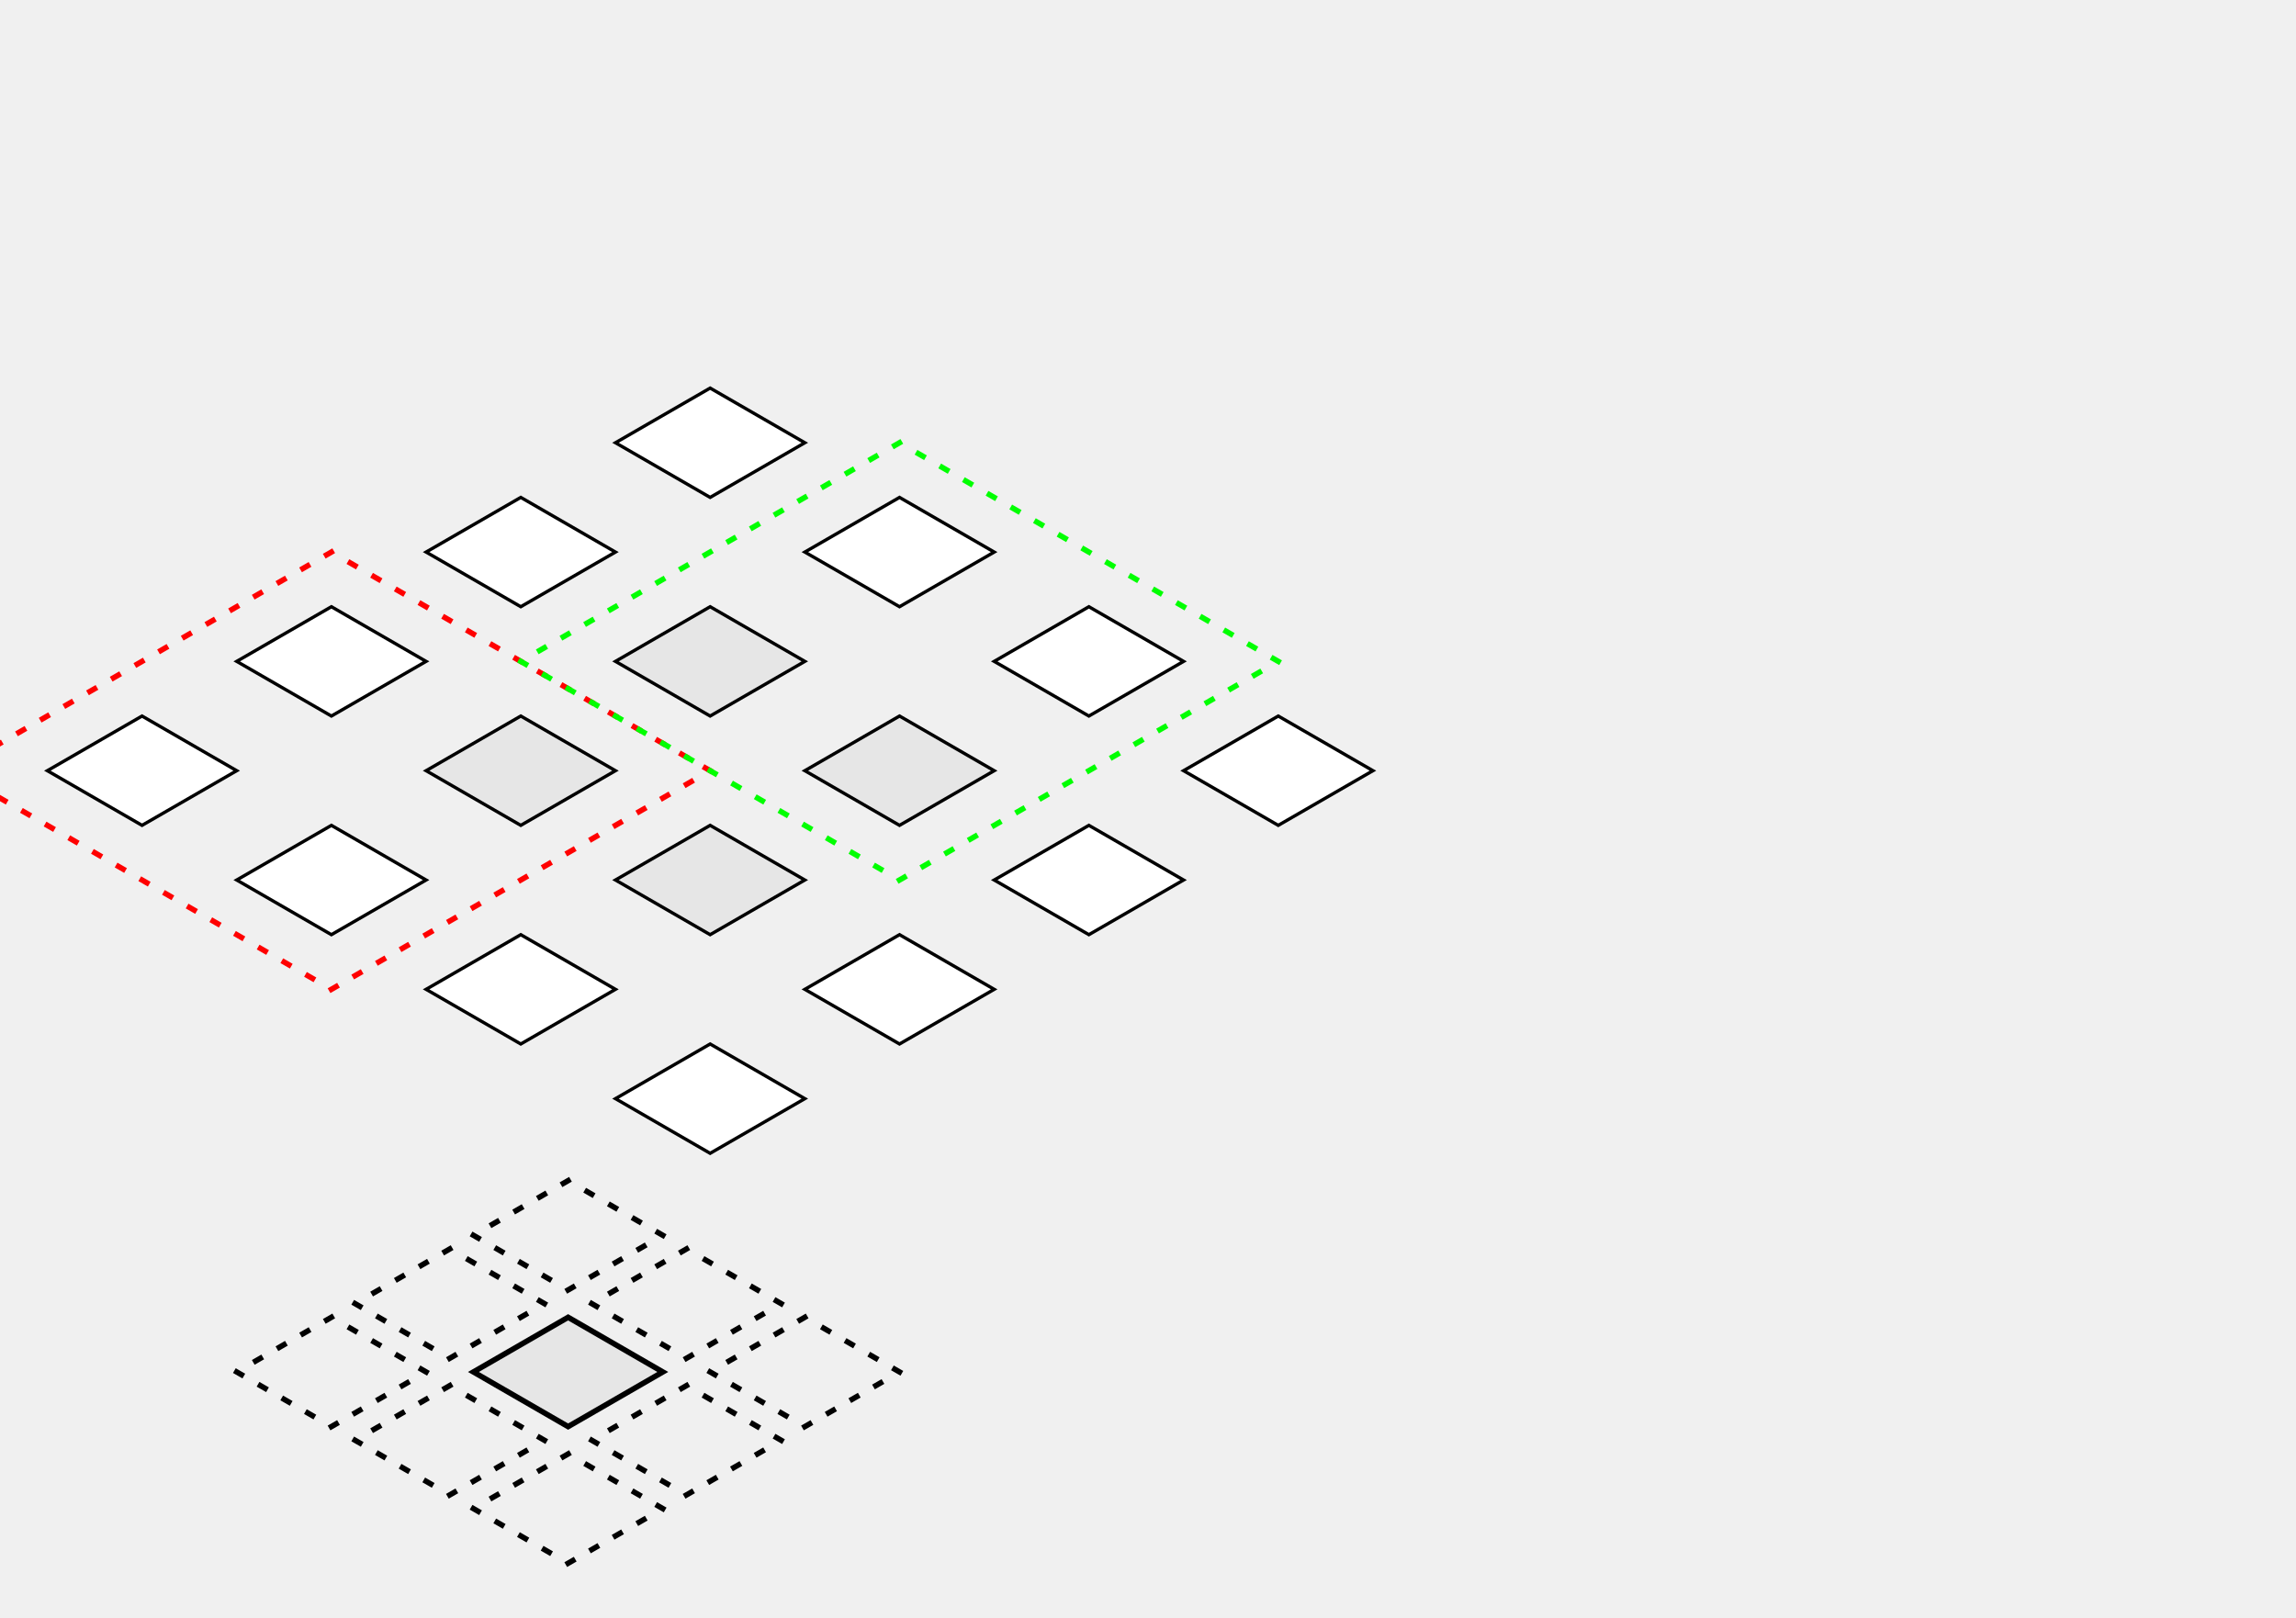
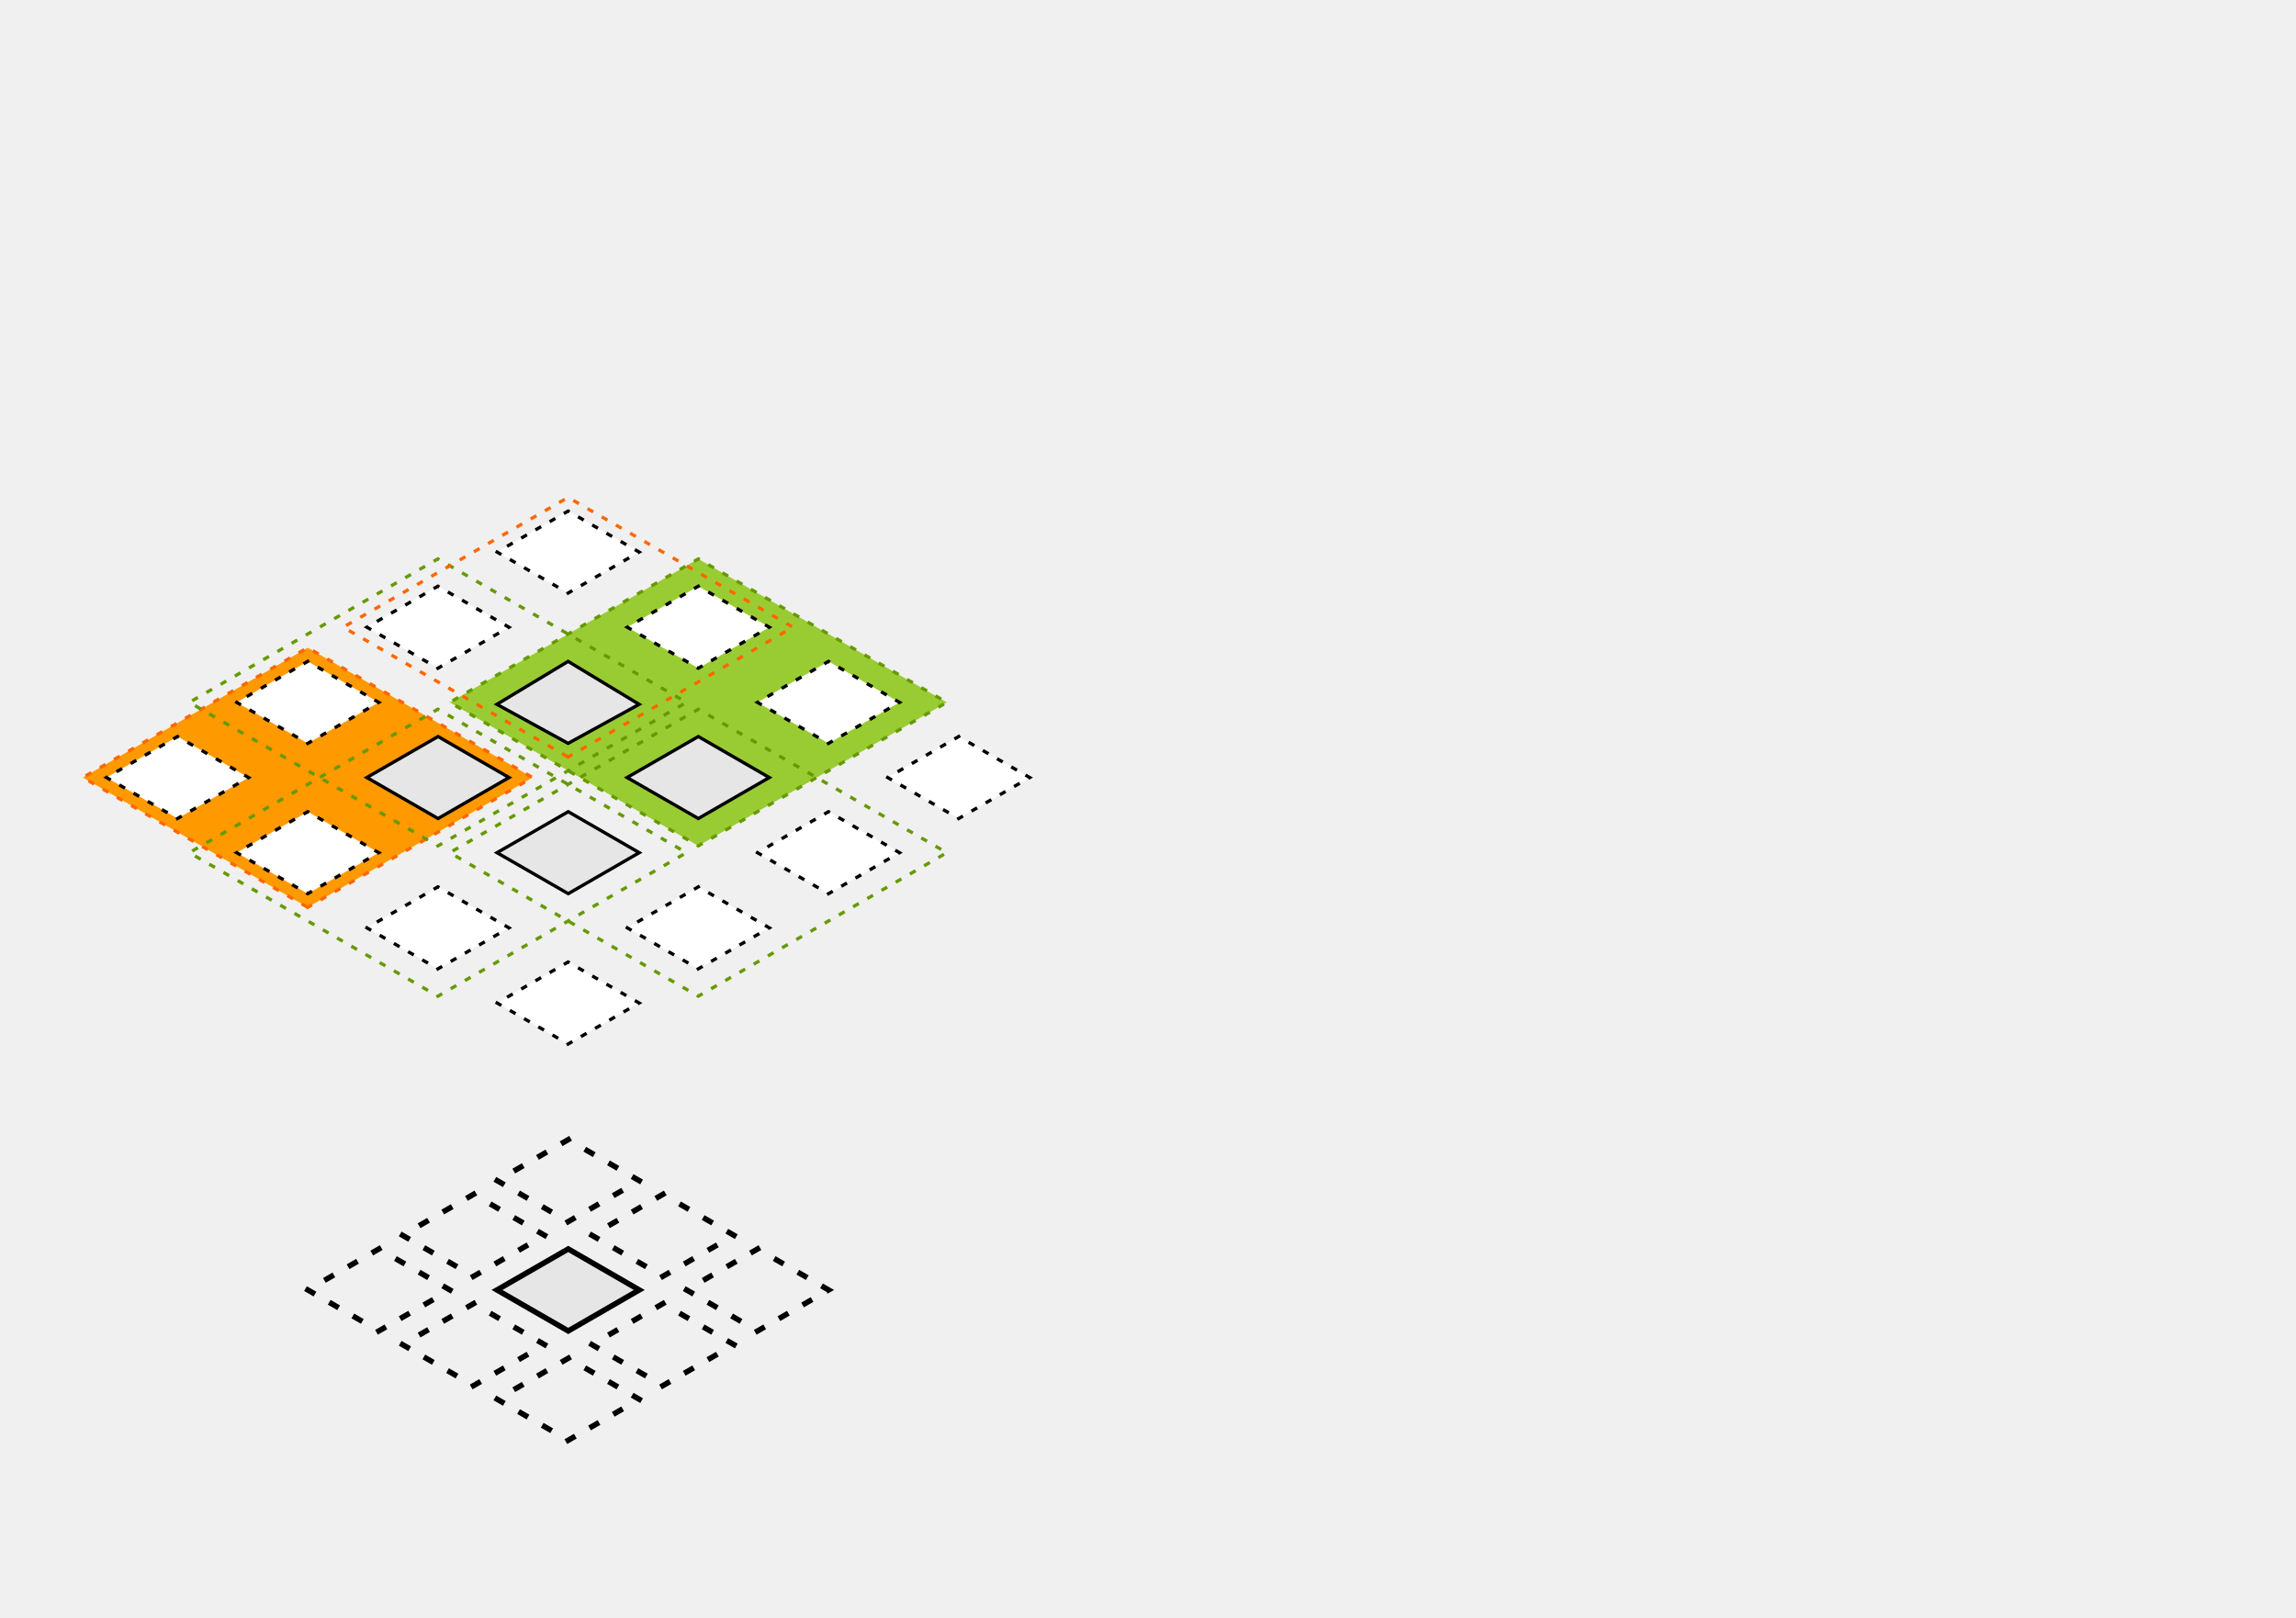
<svg xmlns="http://www.w3.org/2000/svg" width="210mm" height="148mm" viewBox="0 0 744.094 524.409" id="svg4174" version="1.1">
  <defs id="defs4176">
    <marker orient="auto" refY="0" refX="0" id="Arrow2Lend-0" style="overflow:visible">
      <path id="path4451-8" style="fill:#000000;fill-opacity:1;fill-rule:evenodd;stroke:#000000;stroke-width:0.625;stroke-linejoin:round;stroke-opacity:1" d="M 8.719,4.034 -2.207,0.016 8.719,-4.002 c -1.745,2.372 -1.735,5.617 -6e-7,8.035 z" transform="matrix(-1.1,0,0,-1.1,-1.1,0)" />
    </marker>
    <marker orient="auto" refY="0" refX="0" id="Arrow2Lend" style="overflow:visible">
      <path id="path4451" style="fill:#000000;fill-opacity:1;fill-rule:evenodd;stroke:#000000;stroke-width:0.625;stroke-linejoin:round;stroke-opacity:1" d="M 8.719,4.034 -2.207,0.016 8.719,-4.002 c -1.745,2.372 -1.735,5.617 -6e-7,8.035 z" transform="matrix(-1.1,0,0,-1.1,-1.1,0)" />
    </marker>
  </defs>
  <g id="layer1" transform="translate(0,-527.9527)">
+     <path style="fill:#99cc33;fill-rule:evenodd;stroke:#669900;stroke-width:1.063;stroke-linecap:square;stroke-linejoin:miter;stroke-miterlimit:4;stroke-dasharray:1.063, 4.252;stroke-dashoffset:0;stroke-opacity:1" d="m 226.309,802.116 80.551,-46.506 -80.551,-46.506 -80.551,46.506 z" id="path4243-3-2-91-88-5-7-3-28-3-81-4-2-7-7" />
    <flowRoot xml:space="preserve" id="flowRoot4207" style="font-style:normal;font-weight:normal;font-size:40px;line-height:125%;font-family:sans-serif;text-align:center;letter-spacing:0px;word-spacing:0px;writing-mode:lr-tb;text-anchor:middle;fill:#000000;fill-opacity:1;stroke:none;stroke-width:1px;stroke-linecap:butt;stroke-linejoin:miter;stroke-opacity:1" transform="translate(61.37188,70.86613)">
      <flowRegion id="flowRegion4209">
        <rect id="rect4211" width="70.866" height="70.866" x="212.598" y="910.63" />
      </flowRegion>
      <flowPara id="flowPara4213" />
    </flowRoot>
    <flowRoot xml:space="preserve" id="flowRoot4233" style="font-style:normal;font-weight:normal;font-size:15px;line-height:125%;font-family:sans-serif;text-align:center;letter-spacing:0px;word-spacing:0px;writing-mode:lr-tb;text-anchor:middle;fill:#000000;fill-opacity:1;stroke:none;stroke-width:1px;stroke-linecap:butt;stroke-linejoin:miter;stroke-opacity:1" transform="translate(61.37188,70.86613)">
      <flowRegion id="flowRegion4235">
        <rect id="rect4237" width="106.299" height="70.866" x="212.598" y="839.764" style="font-size:15px" />
      </flowRegion>
      <flowPara id="flowPara4239" />
    </flowRoot>
    <flowRoot xml:space="preserve" id="flowRoot4245" style="font-style:normal;font-weight:normal;font-size:15px;line-height:125%;font-family:sans-serif;text-align:center;letter-spacing:0px;word-spacing:0px;writing-mode:lr-tb;text-anchor:middle;fill:#000000;fill-opacity:1;stroke:none;stroke-width:1px;stroke-linecap:butt;stroke-linejoin:miter;stroke-opacity:1" transform="translate(61.37188,70.86613)">
      <flowRegion id="flowRegion4247">
        <rect id="rect4249" width="92.058" height="88.583" x="245.488" y="839.764" style="font-size:15px" />
      </flowRegion>
      <flowPara id="flowPara4251" />
    </flowRoot>
    <g id="g4385" transform="translate(92.05782,-124.0158)">
      <g id="g4861-94" transform="translate(-337.5453,17.71654)" />
    </g>
-     <path style="fill:#e6e6e6;fill-opacity:1;fill-rule:evenodd;stroke:#000000;stroke-width:1.063;stroke-linecap:square;stroke-linejoin:miter;stroke-miterlimit:4;stroke-dasharray:none;stroke-opacity:1" d="M 230.145,830.906 260.83,813.189 230.145,795.472 199.459,813.189 Z" id="path4243-3-2-91-88-5-7-4-8-9" />
-     <path style="fill:#e6e6e6;fill-opacity:1;fill-rule:evenodd;stroke:#000000;stroke-width:1.063;stroke-linecap:square;stroke-linejoin:miter;stroke-miterlimit:4;stroke-dasharray:none;stroke-opacity:1" d="m 291.516,795.472 30.686,-17.717 -30.686,-17.717 -30.686,17.717 z" id="path4243-3-2-91-88-5-7-05-0-1" />
-     <path style="fill:#e6e6e6;fill-opacity:1;fill-rule:evenodd;stroke:#000000;stroke-width:1.063;stroke-linecap:square;stroke-linejoin:miter;stroke-miterlimit:4;stroke-dasharray:none;stroke-opacity:1" d="m 230.145,760.039 30.686,-17.717 -30.686,-17.717 -30.686,17.717 z" id="path4243-3-2-91-88-5-7-9-2-9-0" />
-     <path style="fill:#e6e6e6;fill-opacity:1;fill-rule:evenodd;stroke:#000000;stroke-width:1.063;stroke-linecap:square;stroke-linejoin:miter;stroke-miterlimit:4;stroke-dasharray:none;stroke-opacity:1" d="m 168.773,795.472 30.686,-17.717 -30.686,-17.717 -30.686,17.717 z" id="path4243-3-2-91-88-5-7-9-2-9-8" />
    <path style="fill:none;fill-rule:evenodd;stroke:#000000;stroke-width:1px;stroke-linecap:butt;stroke-linejoin:miter;stroke-opacity:1" d="m 398.917,1202.953 c 7.671,4.429 7.671,4.429 38.357,-13.287 7.671,-4.429 15.343,-8.858 23.014,-4.429 -7.671,-4.429 0,-8.858 7.671,-13.287 30.686,-17.717 30.686,-17.717 23.014,-22.146" id="path4438" />
    <path style="fill:none;fill-rule:evenodd;stroke:#000000;stroke-width:1px;stroke-linecap:butt;stroke-linejoin:miter;stroke-opacity:1" d="m 153.43,1185.236 c -7.671,4.429 -7.671,4.429 -38.357,-13.287 -7.671,-4.429 -15.343,-8.858 -23.014,-4.429 7.671,-4.429 0,-8.858 -7.671,-13.287 -30.686,-17.716 -30.686,-17.716 -23.014,-22.146" id="path4438-9" />
    <flowRoot xml:space="preserve" id="flowRoot4253-18-58-07-8-9" style="font-style:normal;font-weight:normal;font-size:40px;line-height:125%;font-family:sans-serif;text-align:center;letter-spacing:0px;word-spacing:0px;writing-mode:lr-tb;text-anchor:middle;fill:#000000;fill-opacity:1;stroke:none;stroke-width:1px;stroke-linecap:butt;stroke-linejoin:miter;stroke-opacity:1" transform="matrix(0.8660254,-0.5,1,0.5773503,-563.87,836.5399)">
      <flowRegion id="flowRegion4255-964-6-5-6-35">
        <rect id="rect4257-33-2-870-8-70" width="61.372" height="35.433" x="214.802" y="822.047" />
      </flowRegion>
      <flowPara id="flowPara4259-38-84-4-38-81" style="font-size:15px">M<flowSpan style="font-size:65%;baseline-shift:sub" id="flowSpan4471">x</flowSpan>
      </flowPara>
    </flowRoot>
    <flowRoot xml:space="preserve" id="flowRoot4253-18-58-07-8-9-6" style="font-style:normal;font-weight:normal;font-size:40px;line-height:125%;font-family:sans-serif;text-align:center;letter-spacing:0px;word-spacing:0px;writing-mode:lr-tb;text-anchor:middle;fill:#000000;fill-opacity:1;stroke:none;stroke-width:1px;stroke-linecap:butt;stroke-linejoin:miter;stroke-opacity:1" transform="matrix(0.8660254,-0.5,1,0.5773503,-962.7872,818.8234)">
      <flowRegion id="flowRegion4255-964-6-5-6-35-2">
        <rect id="rect4257-33-2-870-8-70-1" width="61.372" height="35.433" x="214.802" y="822.047" />
      </flowRegion>
      <flowPara id="flowPara4259-38-84-4-38-81-7" style="font-size:15px">M<flowSpan style="font-size:65%;baseline-shift:sub" id="flowSpan4471-8">y</flowSpan>
      </flowPara>
    </flowRoot>
    <g id="g4400" transform="translate(-260.8305,673.2284)">
      <path id="path4424" d="m 537.004,512.008 c 30.686,-17.717 30.686,-17.717 30.686,-17.717" style="fill:none;fill-rule:evenodd;stroke:#000000;stroke-width:0.999;stroke-linecap:butt;stroke-linejoin:miter;stroke-miterlimit:4;stroke-dasharray:none;stroke-opacity:1;marker-end:url(#Arrow2Lend)" />
      <path id="path4424-8" d="M 537.004,512.008 506.318,494.291" style="fill:none;fill-rule:evenodd;stroke:#000000;stroke-width:0.999;stroke-linecap:butt;stroke-linejoin:miter;stroke-miterlimit:4;stroke-dasharray:none;stroke-opacity:1;marker-end:url(#Arrow2Lend-0)" />
      <flowRoot transform="matrix(0.8660254,-0.5,1,0.5773503,-466.9056,142.44)" style="font-style:normal;font-weight:normal;font-size:40px;line-height:125%;font-family:sans-serif;text-align:center;letter-spacing:0px;word-spacing:0px;writing-mode:lr-tb;text-anchor:middle;fill:#000000;fill-opacity:1;stroke:none;stroke-width:1px;stroke-linecap:butt;stroke-linejoin:miter;stroke-opacity:1" id="flowRoot4253-18-58-07-8-9-5" xml:space="preserve">
        <flowRegion id="flowRegion4255-964-6-5-6-35-7">
          <rect y="822.047" x="214.802" height="35.433" width="61.372" id="rect4257-33-2-870-8-70-4" />
        </flowRegion>
        <flowPara style="font-size:15px" id="flowPara4259-38-84-4-38-81-1">X<flowSpan id="flowSpan4471-85" style="font-size:65%;baseline-shift:sub" />
        </flowPara>
      </flowRoot>
      <flowRoot transform="matrix(0.8660254,-0.5,1,0.5773503,-547.3188,142.44)" style="font-style:normal;font-weight:normal;font-size:40px;line-height:125%;font-family:sans-serif;text-align:center;letter-spacing:0px;word-spacing:0px;writing-mode:lr-tb;text-anchor:middle;fill:#000000;fill-opacity:1;stroke:none;stroke-width:1px;stroke-linecap:butt;stroke-linejoin:miter;stroke-opacity:1" id="flowRoot4253-18-58-07-8-9-5-9" xml:space="preserve">
        <flowRegion id="flowRegion4255-964-6-5-6-35-7-7">
          <rect y="822.047" x="214.802" height="35.433" width="61.372" id="rect4257-33-2-870-8-70-4-5" />
        </flowRegion>
        <flowPara style="font-size:15px" id="flowPara4259-38-84-4-38-81-1-3">Y</flowPara>
      </flowRoot>
    </g>
-     <path style="fill:#e6e6e6;fill-opacity:1;fill-rule:evenodd;stroke:#000000;stroke-width:1.772;stroke-linecap:square;stroke-linejoin:miter;stroke-miterlimit:4;stroke-dasharray:none;stroke-opacity:1" d="m 184.116,990.354 30.686,-17.716 -30.686,-17.717 -30.686,17.717 z" id="path4243-3-2-91-88-5-7-05-0-1-9" />
-     <path style="fill:none;fill-rule:evenodd;stroke:#000000;stroke-width:1.772;stroke-linecap:square;stroke-linejoin:miter;stroke-miterlimit:4;stroke-dasharray:1.772, 7.087;stroke-dashoffset:0;stroke-opacity:1" d="m 260.83,990.354 30.686,-17.716 -30.686,-17.717 -30.686,17.717 z" id="path4243-3-2-91-88-5-7-3-28-3-04-0" />
-     <path style="fill:none;fill-rule:evenodd;stroke:#000000;stroke-width:1.772;stroke-linecap:square;stroke-linejoin:miter;stroke-miterlimit:4;stroke-dasharray:1.772, 7.087;stroke-dashoffset:0;stroke-opacity:1" d="m 107.401,990.354 30.686,-17.716 -30.686,-17.717 -30.686,17.717 z" id="path4243-3-2-91-88-5-7-3-28-3-81-4-1" />
-     <path style="fill:none;fill-rule:evenodd;stroke:#000000;stroke-width:1.772;stroke-linecap:square;stroke-linejoin:miter;stroke-miterlimit:4;stroke-dasharray:1.772, 7.087;stroke-dashoffset:0;stroke-opacity:1" d="m 145.758,968.209 30.686,-17.717 -30.686,-17.716 -30.686,17.716 z" id="path4243-3-2-91-88-5-7-3-28-3-81-4-5" />
-     <path style="fill:none;fill-rule:evenodd;stroke:#000000;stroke-width:1.772;stroke-linecap:square;stroke-linejoin:miter;stroke-miterlimit:4;stroke-dasharray:1.772, 7.087;stroke-dashoffset:0;stroke-opacity:1" d="m 222.473,968.209 30.686,-17.717 -30.686,-17.716 -30.686,17.716 z" id="path4243-3-2-91-88-5-7-3-28-3-81-4-7" />
-     <path style="fill:none;fill-rule:evenodd;stroke:#000000;stroke-width:1.772;stroke-linecap:square;stroke-linejoin:miter;stroke-miterlimit:4;stroke-dasharray:1.772, 7.087;stroke-dashoffset:0;stroke-opacity:1" d="m 222.473,1012.5 30.686,-17.717 -30.686,-17.716 -30.686,17.716 z" id="path4243-3-2-91-88-5-7-3-28-3-81-4-9" />
-     <path style="fill:none;fill-rule:evenodd;stroke:#000000;stroke-width:1.772;stroke-linecap:square;stroke-linejoin:miter;stroke-miterlimit:4;stroke-dasharray:1.772, 7.087;stroke-dashoffset:0;stroke-opacity:1" d="m 184.116,1034.646 30.686,-17.716 -30.686,-17.716 -30.686,17.716 z" id="path4243-3-2-91-88-5-7-3-28-3-81-4-3" />
-     <path style="fill:none;fill-rule:evenodd;stroke:#000000;stroke-width:1.772;stroke-linecap:square;stroke-linejoin:miter;stroke-miterlimit:4;stroke-dasharray:1.772, 7.087;stroke-dashoffset:0;stroke-opacity:1" d="m 145.758,1012.5 30.686,-17.717 -30.686,-17.716 -30.686,17.716 z" id="path4243-3-2-91-88-5-7-3-28-3-81-4-18" />
-     <path style="fill:#ffffff;fill-opacity:1;fill-rule:evenodd;stroke:#000000;stroke-width:1.063;stroke-linecap:square;stroke-linejoin:miter;stroke-miterlimit:4;stroke-dasharray:none;stroke-dashoffset:0;stroke-opacity:1" d="m 352.888,760.039 30.686,-17.716 -30.686,-17.717 -30.686,17.717 z" id="path4243-3-2-91-88-5-7-3-28-3-04-0-4" />
-     <path style="fill:#ffffff;fill-opacity:1;fill-rule:evenodd;stroke:#000000;stroke-width:1.063;stroke-linecap:square;stroke-linejoin:miter;stroke-miterlimit:4;stroke-dasharray:none;stroke-dashoffset:0;stroke-opacity:1" d="m 230.145,689.173 30.686,-17.716 -30.686,-17.717 -30.686,17.717 z" id="path4243-3-2-91-88-5-7-3-28-3-81-4-2-2" />
-     <path style="fill:#ffffff;fill-opacity:1;fill-rule:evenodd;stroke:#000000;stroke-width:1.063;stroke-linecap:square;stroke-linejoin:miter;stroke-miterlimit:4;stroke-dasharray:none;stroke-dashoffset:0;stroke-opacity:1" d="m 291.516,724.606 30.686,-17.717 -30.686,-17.716 -30.686,17.716 z" id="path4243-3-2-91-88-5-7-3-28-3-81-4-7-9" />
-     <path style="fill:#ffffff;fill-opacity:1;fill-rule:evenodd;stroke:#000000;stroke-width:1.063;stroke-linecap:square;stroke-linejoin:miter;stroke-miterlimit:4;stroke-dasharray:none;stroke-dashoffset:0;stroke-opacity:1" d="m 168.773,866.339 30.686,-17.716 -30.686,-17.717 -30.686,17.717 z" id="path4243-3-2-91-88-5-7-3-28-3-04-0-2" />
-     <path style="fill:#ffffff;fill-opacity:1;fill-rule:evenodd;stroke:#000000;stroke-width:1.063;stroke-linecap:square;stroke-linejoin:miter;stroke-miterlimit:4;stroke-dasharray:none;stroke-dashoffset:0;stroke-opacity:1" d="m 46.029,795.472 30.686,-17.716 -30.686,-17.717 -30.686,17.717 z" id="path4243-3-2-91-88-5-7-3-28-3-81-4-2-22" />
-     <path style="fill:#ffffff;fill-opacity:1;fill-rule:evenodd;stroke:#000000;stroke-width:1.063;stroke-linecap:square;stroke-linejoin:miter;stroke-miterlimit:4;stroke-dasharray:none;stroke-dashoffset:0;stroke-opacity:1" d="m 107.401,830.906 30.686,-17.717 -30.686,-17.716 -30.686,17.716 z" id="path4243-3-2-91-88-5-7-3-28-3-81-4-7-0" />
-     <path style="fill:#ffffff;fill-opacity:1;fill-rule:evenodd;stroke:#000000;stroke-width:1.063;stroke-linecap:square;stroke-linejoin:miter;stroke-miterlimit:4;stroke-dasharray:none;stroke-dashoffset:0;stroke-opacity:1" d="m 107.401,760.039 30.686,-17.717 -30.686,-17.716 -30.686,17.716 z" id="path4243-3-2-91-88-5-7-3-28-3-81-4-5-5" />
-     <path style="fill:#ffffff;fill-opacity:1;fill-rule:evenodd;stroke:#000000;stroke-width:1.063;stroke-linecap:square;stroke-linejoin:miter;stroke-miterlimit:4;stroke-dasharray:none;stroke-dashoffset:0;stroke-opacity:1" d="m 168.773,724.606 30.686,-17.716 -30.686,-17.717 -30.686,17.717 z" id="path4243-3-2-91-88-5-7-3-28-3-81-4-2-4" />
-     <path style="fill:#ffffff;fill-opacity:1;fill-rule:evenodd;stroke:#000000;stroke-width:1.063;stroke-linecap:square;stroke-linejoin:miter;stroke-miterlimit:4;stroke-dasharray:none;stroke-dashoffset:0;stroke-opacity:1" d="m 414.26,795.472 30.686,-17.716 -30.686,-17.717 -30.686,17.717 z" id="path4243-3-2-91-88-5-7-3-28-3-81-4-2-2-8" />
-     <path style="fill:#ffffff;fill-opacity:1;fill-rule:evenodd;stroke:#000000;stroke-width:1.063;stroke-linecap:square;stroke-linejoin:miter;stroke-miterlimit:4;stroke-dasharray:none;stroke-dashoffset:0;stroke-opacity:1" d="m 230.145,901.772 30.686,-17.716 -30.686,-17.717 -30.686,17.717 z" id="path4243-3-2-91-88-5-7-3-28-3-81-4-2-22-9" />
-     <path style="fill:#ffffff;fill-opacity:1;fill-rule:evenodd;stroke:#000000;stroke-width:1.063;stroke-linecap:square;stroke-linejoin:miter;stroke-miterlimit:4;stroke-dasharray:none;stroke-dashoffset:0;stroke-opacity:1" d="m 291.516,866.339 30.686,-17.717 -30.686,-17.716 -30.686,17.716 z" id="path4243-3-2-91-88-5-7-3-28-3-81-4-5-5-0" />
-     <path style="fill:#ffffff;fill-opacity:1;fill-rule:evenodd;stroke:#000000;stroke-width:1.063;stroke-linecap:square;stroke-linejoin:miter;stroke-miterlimit:4;stroke-dasharray:none;stroke-dashoffset:0;stroke-opacity:1" d="M 352.888,830.905 383.574,813.189 352.888,795.472 322.202,813.189 Z" id="path4243-3-2-91-88-5-7-3-28-3-81-4-2-4-6" />
-     <path style="fill:none;fill-rule:evenodd;stroke:#ff0000;stroke-width:1.772;stroke-linecap:square;stroke-linejoin:miter;stroke-miterlimit:4;stroke-dasharray:1.772,7.087;stroke-dashoffset:0;stroke-opacity:1" d="M 107.401,848.622 230.145,777.756 107.401,706.89 -15.343,777.756 Z" id="path4243-3-2-91-88-5-7-3-28-3-81-4-2-7" />
-     <path style="fill:none;fill-rule:evenodd;stroke:#00ff00;stroke-width:1.772;stroke-linecap:square;stroke-linejoin:miter;stroke-miterlimit:4;stroke-dasharray:1.772,7.087;stroke-dashoffset:0;stroke-opacity:1" d="M 291.516,813.189 414.26,742.323 291.516,671.457 168.773,742.323 Z" id="path4243-3-2-91-88-5-7-3-28-3-81-4-2-7-7" />
-     <path style="fill:none;fill-rule:evenodd;stroke:#000000;stroke-width:1.772;stroke-linecap:square;stroke-linejoin:miter;stroke-miterlimit:4;stroke-dasharray:1.772, 7.087;stroke-dashoffset:0;stroke-opacity:1" d="m 184.116,946.063 30.686,-17.717 -30.686,-17.717 -30.686,17.717 z" id="path4243-3-2-91-88-5-7-3-28-3-81-4-5-7" />
+     <path style="fill:#e6e6e6;fill-opacity:1;fill-rule:evenodd;stroke:#000000;stroke-width:1.772;stroke-linecap:square;stroke-linejoin:miter;stroke-miterlimit:4;stroke-dasharray:none;stroke-dashoffset:0;stroke-opacity:1" d="m 184.154,959.35 23.014,-13.287 -23.014,-13.287 -23.087,13.287 z" id="path4243-3-2-91-88-5-7-05-0-1-9" />
+     <path style="fill:#ff9900;fill-rule:evenodd;stroke:#ff6600;stroke-width:1.063;stroke-linecap:square;stroke-linejoin:miter;stroke-miterlimit:4;stroke-dasharray:1.063,4.252;stroke-dashoffset:0;stroke-opacity:1" d="M 99.729,822.047 172.608,779.97 99.729,737.894 26.85,779.97 Z" id="path4243-3-2-91-88-5-7-3-28-3-81-4-2-7" />
+     <path style="fill:none;fill-rule:evenodd;stroke:#000000;stroke-width:1.772;stroke-linecap:square;stroke-linejoin:miter;stroke-miterlimit:4;stroke-dasharray:1.772, 7.087;stroke-dashoffset:0;stroke-opacity:1" d="m 184.154,923.917 23.014,-13.287 -23.014,-13.287 -23.014,13.287 z" id="path4243-3-2-91-88-5-7-3-28-3-81-4-5-7" />
+     <path style="fill:none;fill-rule:evenodd;stroke:#000000;stroke-width:1.772;stroke-linecap:square;stroke-linejoin:miter;stroke-miterlimit:4;stroke-dasharray:1.772, 7.087;stroke-dashoffset:0;stroke-opacity:1" d="m 214.84,941.634 23.014,-13.287 -23.014,-13.287 -23.014,13.287 z" id="path4243-3-2-91-88-5-7-3-28-3-81-4-5-7-7" />
+     <path style="fill:none;fill-rule:evenodd;stroke:#000000;stroke-width:1.772;stroke-linecap:square;stroke-linejoin:miter;stroke-miterlimit:4;stroke-dasharray:1.772, 7.087;stroke-dashoffset:0;stroke-opacity:1" d="m 245.526,959.35 23.014,-13.287 -23.014,-13.287 -23.014,13.287 z" id="path4243-3-2-91-88-5-7-3-28-3-81-4-5-7-5" />
+     <path style="fill:none;fill-rule:evenodd;stroke:#000000;stroke-width:1.772;stroke-linecap:square;stroke-linejoin:miter;stroke-miterlimit:4;stroke-dasharray:1.772, 7.087;stroke-dashoffset:0;stroke-opacity:1" d="m 184.154,994.783 23.014,-13.287 -23.014,-13.287 -23.014,13.287 z" id="path4243-3-2-91-88-5-7-3-28-3-81-4-5-7-4" />
+     <path style="fill:none;fill-rule:evenodd;stroke:#000000;stroke-width:1.772;stroke-linecap:square;stroke-linejoin:miter;stroke-miterlimit:4;stroke-dasharray:1.772, 7.087;stroke-dashoffset:0;stroke-opacity:1" d="m 153.468,977.067 23.014,-13.287 -23.014,-13.287 -23.014,13.287 z" id="path4243-3-2-91-88-5-7-3-28-3-81-4-5-7-8" />
+     <path style="fill:none;fill-rule:evenodd;stroke:#000000;stroke-width:1.772;stroke-linecap:square;stroke-linejoin:miter;stroke-miterlimit:4;stroke-dasharray:1.772, 7.087;stroke-dashoffset:0;stroke-opacity:1" d="m 122.782,959.35 23.014,-13.287 -23.014,-13.287 -23.014,13.287 z" id="path4243-3-2-91-88-5-7-3-28-3-81-4-5-7-1" />
+     <path style="fill:none;fill-rule:evenodd;stroke:#000000;stroke-width:1.772;stroke-linecap:square;stroke-linejoin:miter;stroke-miterlimit:4;stroke-dasharray:1.772, 7.087;stroke-dashoffset:0;stroke-opacity:1" d="m 153.468,941.634 23.014,-13.287 -23.014,-13.287 -23.014,13.287 z" id="path4243-3-2-91-88-5-7-3-28-3-81-4-5-7-2" />
+     <path style="fill:none;fill-rule:evenodd;stroke:#000000;stroke-width:1.772;stroke-linecap:square;stroke-linejoin:miter;stroke-miterlimit:4;stroke-dasharray:1.772, 7.087;stroke-dashoffset:0;stroke-opacity:1" d="m 214.84,977.067 23.014,-13.287 -23.014,-13.287 -23.014,13.287 z" id="path4243-3-2-91-88-5-7-3-28-3-81-4-5-7-89" />
+     <path style="fill:#e6e6e6;fill-opacity:1;fill-rule:evenodd;stroke:#000000;stroke-width:1.063;stroke-linecap:square;stroke-linejoin:miter;stroke-miterlimit:4;stroke-dasharray:none;stroke-dashoffset:0;stroke-opacity:1" d="m 184.153,817.618 23.014,-13.287 -23.014,-13.287 -23.087,13.287 z" id="path4243-3-2-91-88-5-7-05-0-1-9-6" />
+     <path style="fill:#e6e6e6;fill-opacity:1;fill-rule:evenodd;stroke:#000000;stroke-width:1.063;stroke-linecap:square;stroke-linejoin:miter;stroke-miterlimit:4;stroke-dasharray:none;stroke-dashoffset:0;stroke-opacity:1" d="m 141.96,793.258 23.014,-13.287 -23.014,-13.287 -23.087,13.287 z" id="path4243-3-2-91-88-5-7-05-0-1-9-6-8" />
+     <path style="fill:#e6e6e6;fill-opacity:1;fill-rule:evenodd;stroke:#000000;stroke-width:1.063;stroke-linecap:square;stroke-linejoin:miter;stroke-miterlimit:4;stroke-dasharray:none;stroke-dashoffset:0;stroke-opacity:1" d="m 184.116,768.898 23.014,-12.654 -23.014,-13.921 -23.087,13.921 z" id="path4243-3-2-91-88-5-7-05-0-1-9-6-0" />
+     <path style="fill:#e6e6e6;fill-opacity:1;fill-rule:evenodd;stroke:#000000;stroke-width:1.063;stroke-linecap:square;stroke-linejoin:miter;stroke-miterlimit:4;stroke-dasharray:none;stroke-dashoffset:0;stroke-opacity:1" d="m 226.309,793.258 23.014,-13.287 -23.014,-13.287 -23.087,13.287 z" id="path4243-3-2-91-88-5-7-05-0-1-9-6-2" />
+     <path style="fill:#ffffff;fill-rule:evenodd;stroke:#000000;stroke-width:1.063;stroke-linecap:square;stroke-linejoin:miter;stroke-miterlimit:4;stroke-dasharray:1.063, 4.252;stroke-dashoffset:0;stroke-opacity:1" d="M 226.309,744.537 249.323,731.25 226.309,717.963 203.294,731.25 Z" id="path4243-3-2-91-88-5-7-3-28-3-81-4-5-7-3-1" />
+     <path style="fill:#ffffff;fill-rule:evenodd;stroke:#000000;stroke-width:1.063;stroke-linecap:square;stroke-linejoin:miter;stroke-miterlimit:4;stroke-dasharray:1.063, 4.252;stroke-dashoffset:0;stroke-opacity:1" d="m 268.502,768.898 23.014,-13.287 -23.014,-13.287 -23.014,13.287 z" id="path4243-3-2-91-88-5-7-3-28-3-81-4-5-7-3-0" />
+     <path style="fill:#ffffff;fill-rule:evenodd;stroke:#000000;stroke-width:1.063;stroke-linecap:square;stroke-linejoin:miter;stroke-miterlimit:4;stroke-dasharray:1.063, 4.252;stroke-dashoffset:0;stroke-opacity:1" d="M 141.922,744.537 164.937,731.25 141.922,717.963 118.908,731.25 Z" id="path4243-3-2-91-88-5-7-3-28-3-81-4-5-7-3-5" />
+     <path style="fill:#ffffff;fill-rule:evenodd;stroke:#000000;stroke-width:1.063;stroke-linecap:square;stroke-linejoin:miter;stroke-miterlimit:4;stroke-dasharray:1.063, 4.252;stroke-dashoffset:0;stroke-opacity:1" d="m 184.116,720.177 23.014,-13.287 -23.014,-13.287 -23.014,13.287 z" id="path4243-3-2-91-88-5-7-3-28-3-81-4-5-7-3-11" />
+     <path style="fill:#ffffff;fill-rule:evenodd;stroke:#000000;stroke-width:1.063;stroke-linecap:square;stroke-linejoin:miter;stroke-miterlimit:4;stroke-dasharray:1.063, 4.252;stroke-dashoffset:0;stroke-opacity:1" d="m 310.695,793.258 23.014,-13.287 -23.014,-13.287 -23.014,13.287 z" id="path4243-3-2-91-88-5-7-3-28-3-81-4-5-7-3-08" />
+     <path style="fill:#ffffff;fill-rule:evenodd;stroke:#000000;stroke-width:1.063;stroke-linecap:square;stroke-linejoin:miter;stroke-miterlimit:4;stroke-dasharray:1.063, 4.252;stroke-dashoffset:0;stroke-opacity:1" d="m 268.502,817.618 23.014,-13.287 -23.014,-13.287 -23.014,13.287 z" id="path4243-3-2-91-88-5-7-3-28-3-81-4-5-7-3-50" />
+     <path style="fill:#ffffff;fill-rule:evenodd;stroke:#000000;stroke-width:1.063;stroke-linecap:square;stroke-linejoin:miter;stroke-miterlimit:4;stroke-dasharray:1.063, 4.252;stroke-dashoffset:0;stroke-opacity:1" d="m 226.309,841.978 23.014,-13.287 -23.014,-13.287 -23.014,13.287 z" id="path4243-3-2-91-88-5-7-3-28-3-81-4-5-7-3-6" />
+     <path style="fill:#ffffff;fill-rule:evenodd;stroke:#000000;stroke-width:1.063;stroke-linecap:square;stroke-linejoin:miter;stroke-miterlimit:4;stroke-dasharray:1.063, 4.252;stroke-dashoffset:0;stroke-opacity:1" d="m 184.116,866.339 23.014,-13.287 -23.014,-13.287 -23.014,13.287 z" id="path4243-3-2-91-88-5-7-3-28-3-81-4-5-7-3-4" />
+     <path style="fill:#ffffff;fill-rule:evenodd;stroke:#000000;stroke-width:1.063;stroke-linecap:square;stroke-linejoin:miter;stroke-miterlimit:4;stroke-dasharray:1.063, 4.252;stroke-dashoffset:0;stroke-opacity:1" d="m 141.922,841.978 23.014,-13.287 -23.014,-13.287 -23.014,13.287 z" id="path4243-3-2-91-88-5-7-3-28-3-81-4-5-7-3-62" />
+     <path style="fill:#ffffff;fill-rule:evenodd;stroke:#000000;stroke-width:1.063;stroke-linecap:square;stroke-linejoin:miter;stroke-miterlimit:4;stroke-dasharray:1.063, 4.252;stroke-dashoffset:0;stroke-opacity:1" d="M 99.729,817.618 122.744,804.331 99.729,791.043 76.715,804.331 Z" id="path4243-3-2-91-88-5-7-3-28-3-81-4-5-7-3-58" />
+     <path style="fill:#ffffff;fill-rule:evenodd;stroke:#000000;stroke-width:1.063;stroke-linecap:square;stroke-linejoin:miter;stroke-miterlimit:4;stroke-dasharray:1.063, 4.252;stroke-dashoffset:0;stroke-opacity:1" d="m 57.536,793.258 23.014,-13.287 -23.014,-13.287 -23.014,13.287 z" id="path4243-3-2-91-88-5-7-3-28-3-81-4-5-7-3-628" />
+     <path style="fill:#ffffff;fill-rule:evenodd;stroke:#000000;stroke-width:1.063;stroke-linecap:square;stroke-linejoin:miter;stroke-miterlimit:4;stroke-dasharray:1.063, 4.252;stroke-dashoffset:0;stroke-opacity:1" d="m 99.729,768.898 23.014,-13.287 -23.014,-13.287 -23.014,13.287 z" id="path4243-3-2-91-88-5-7-3-28-3-81-4-5-7-3-47" />
+     <path style="fill:none;fill-rule:evenodd;stroke:#669900;stroke-width:1.063;stroke-linecap:square;stroke-linejoin:miter;stroke-miterlimit:4;stroke-dasharray:1.063, 4.252;stroke-dashoffset:0;stroke-opacity:1" d="m 226.309,850.837 80.551,-46.506 -80.551,-46.506 -80.551,46.506 z" id="path4243-3-2-91-88-5-7-3-28-3-81-4-2-7-7-2" />
+     <path style="fill:none;fill-rule:evenodd;stroke:#669900;stroke-width:1.063;stroke-linecap:square;stroke-linejoin:miter;stroke-miterlimit:4;stroke-dasharray:1.063, 4.252;stroke-dashoffset:0;stroke-opacity:1" d="m 141.922,850.837 80.551,-46.506 -80.551,-46.506 -80.551,46.506 z" id="path4243-3-2-91-88-5-7-3-28-3-81-4-2-7-7-2-4" />
+     <path style="fill:none;fill-rule:evenodd;stroke:#669900;stroke-width:1.063;stroke-linecap:square;stroke-linejoin:miter;stroke-miterlimit:4;stroke-dasharray:1.063, 4.252;stroke-dashoffset:0;stroke-opacity:1" d="M 141.922,802.116 222.473,755.61 141.922,709.104 61.372,755.61 Z" id="path4243-3-2-91-88-5-7-3-28-3-81-4-2-7-7-2-0" />
+     <path style="fill:none;fill-rule:evenodd;stroke:#ff6600;stroke-width:1.063;stroke-linecap:square;stroke-linejoin:miter;stroke-miterlimit:4;stroke-dasharray:1.063,4.252;stroke-dashoffset:0;stroke-opacity:1" d="M 184.116,773.327 256.995,731.25 184.116,689.173 111.237,731.25 Z" id="path4243-3-2-91-88-5-7-3-28-3-81-4-2-7-6" />
  </g>
</svg>
